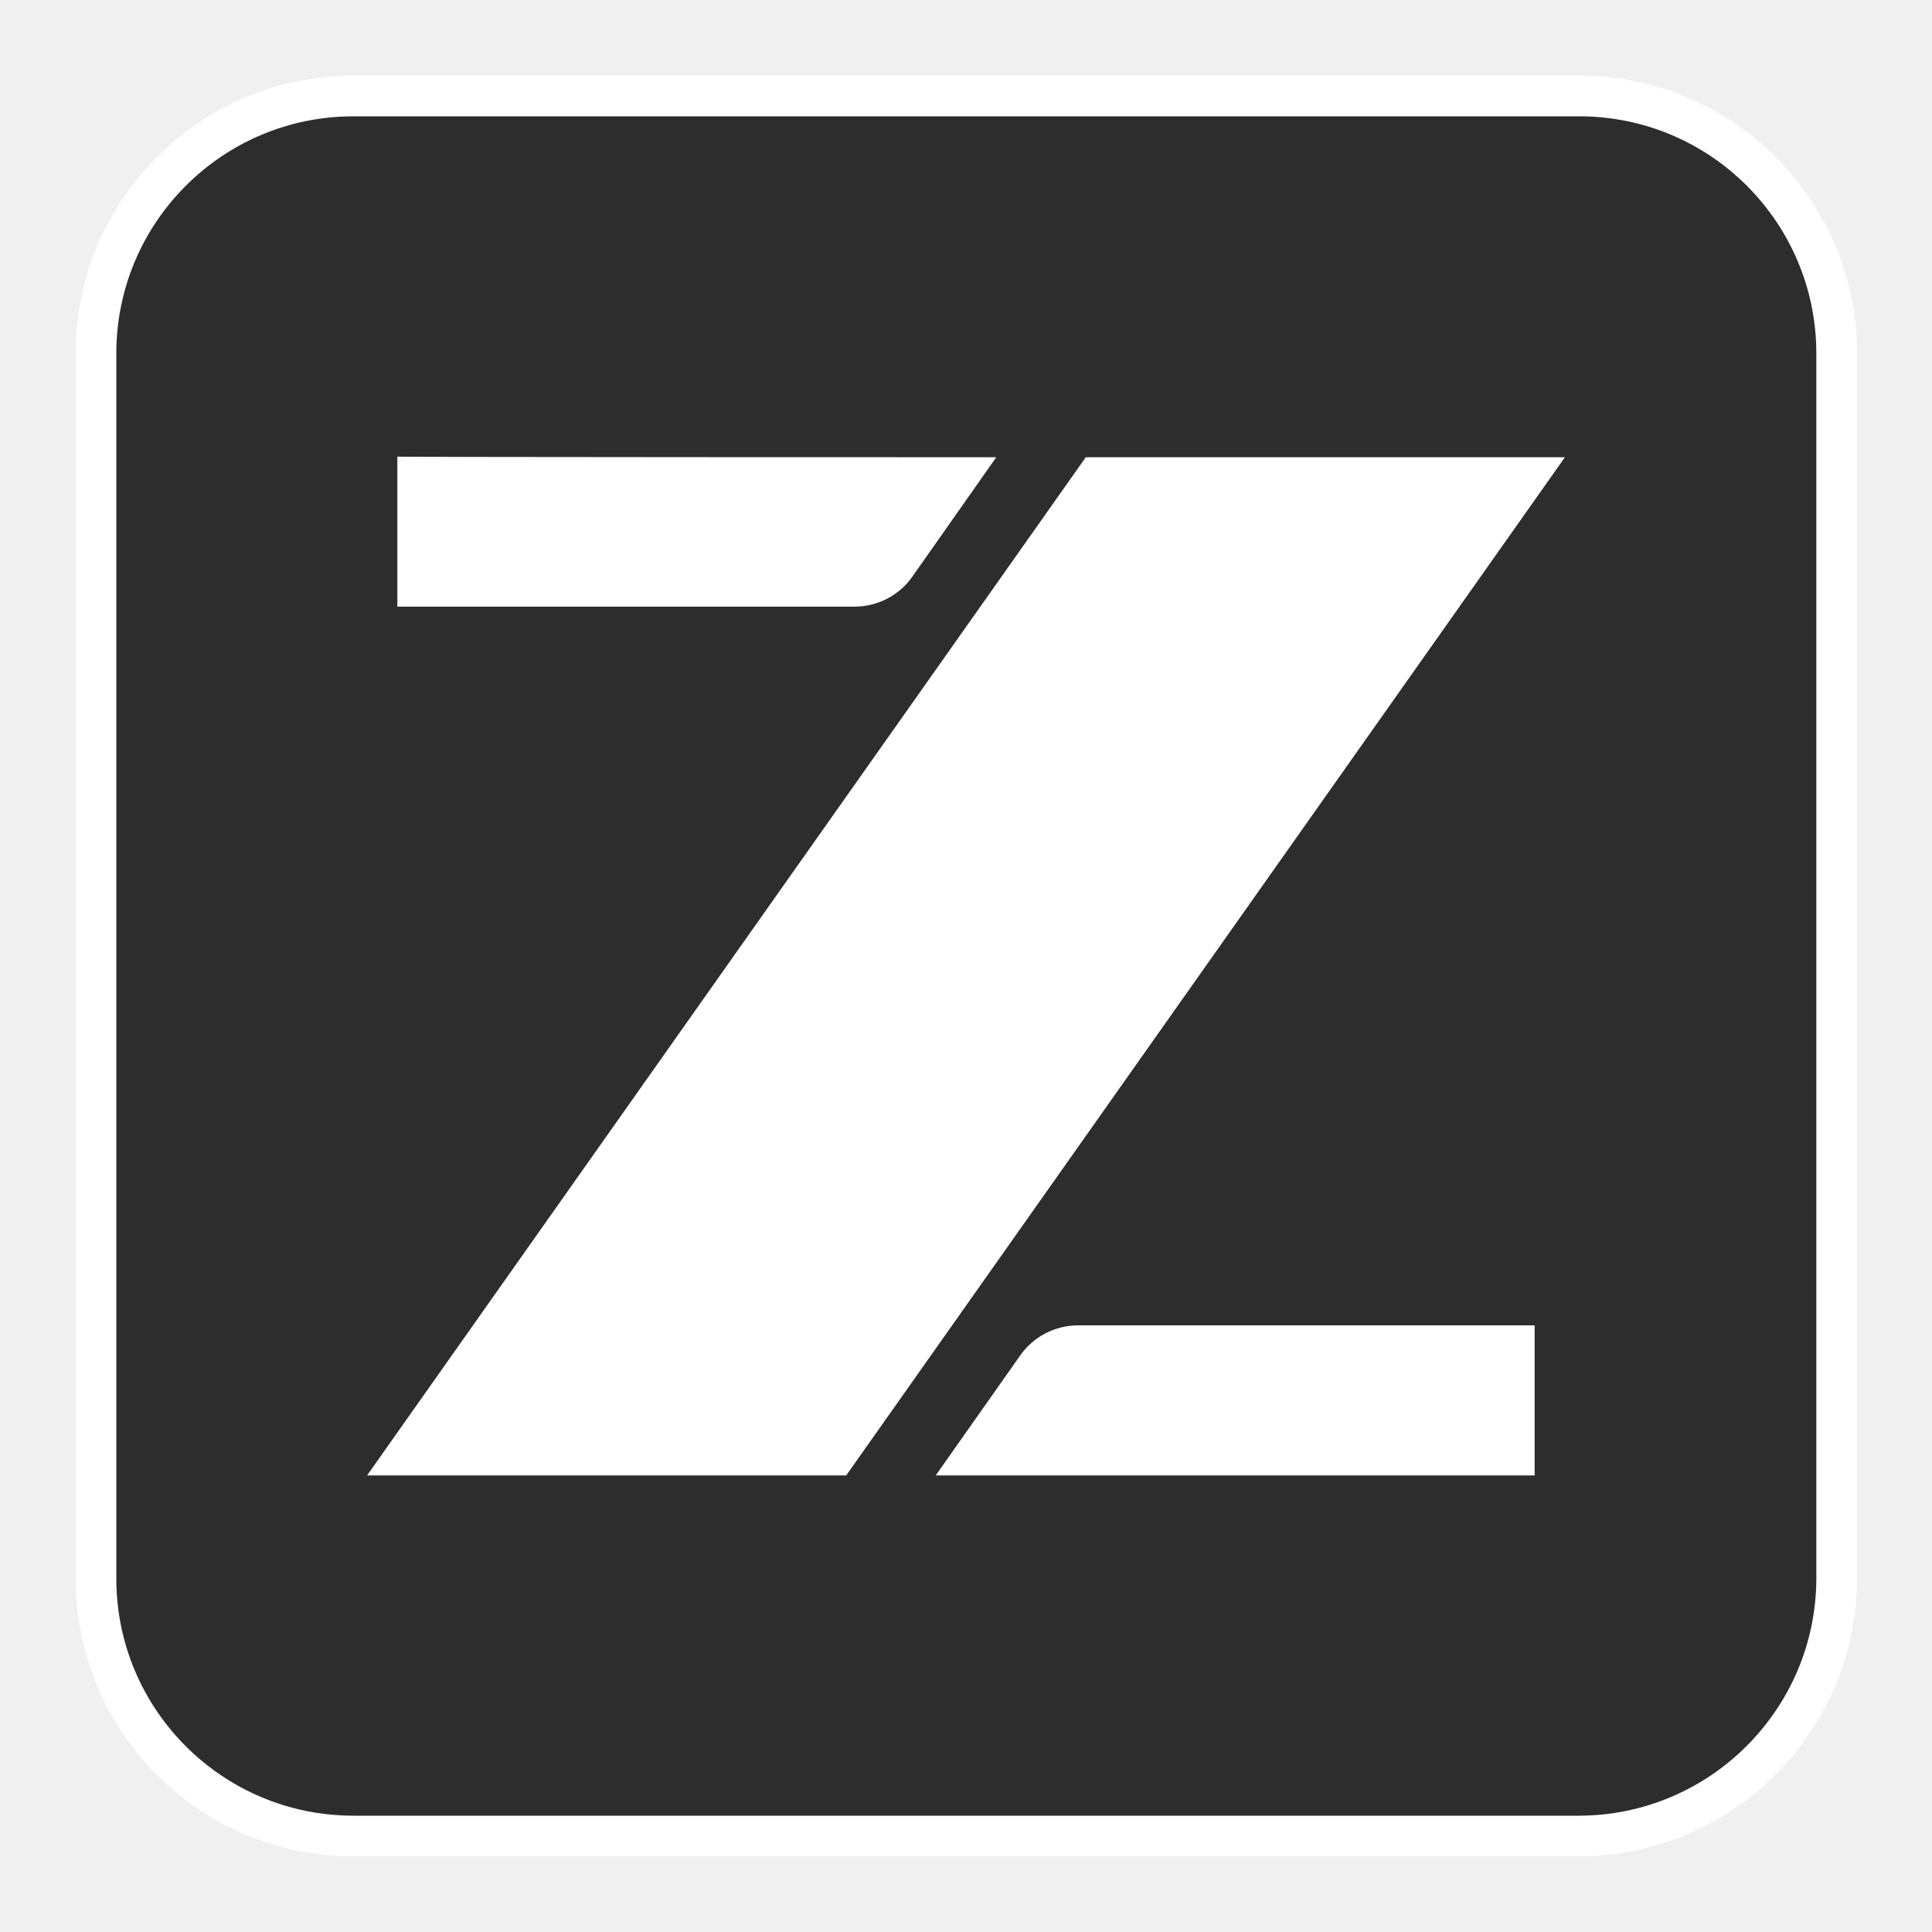
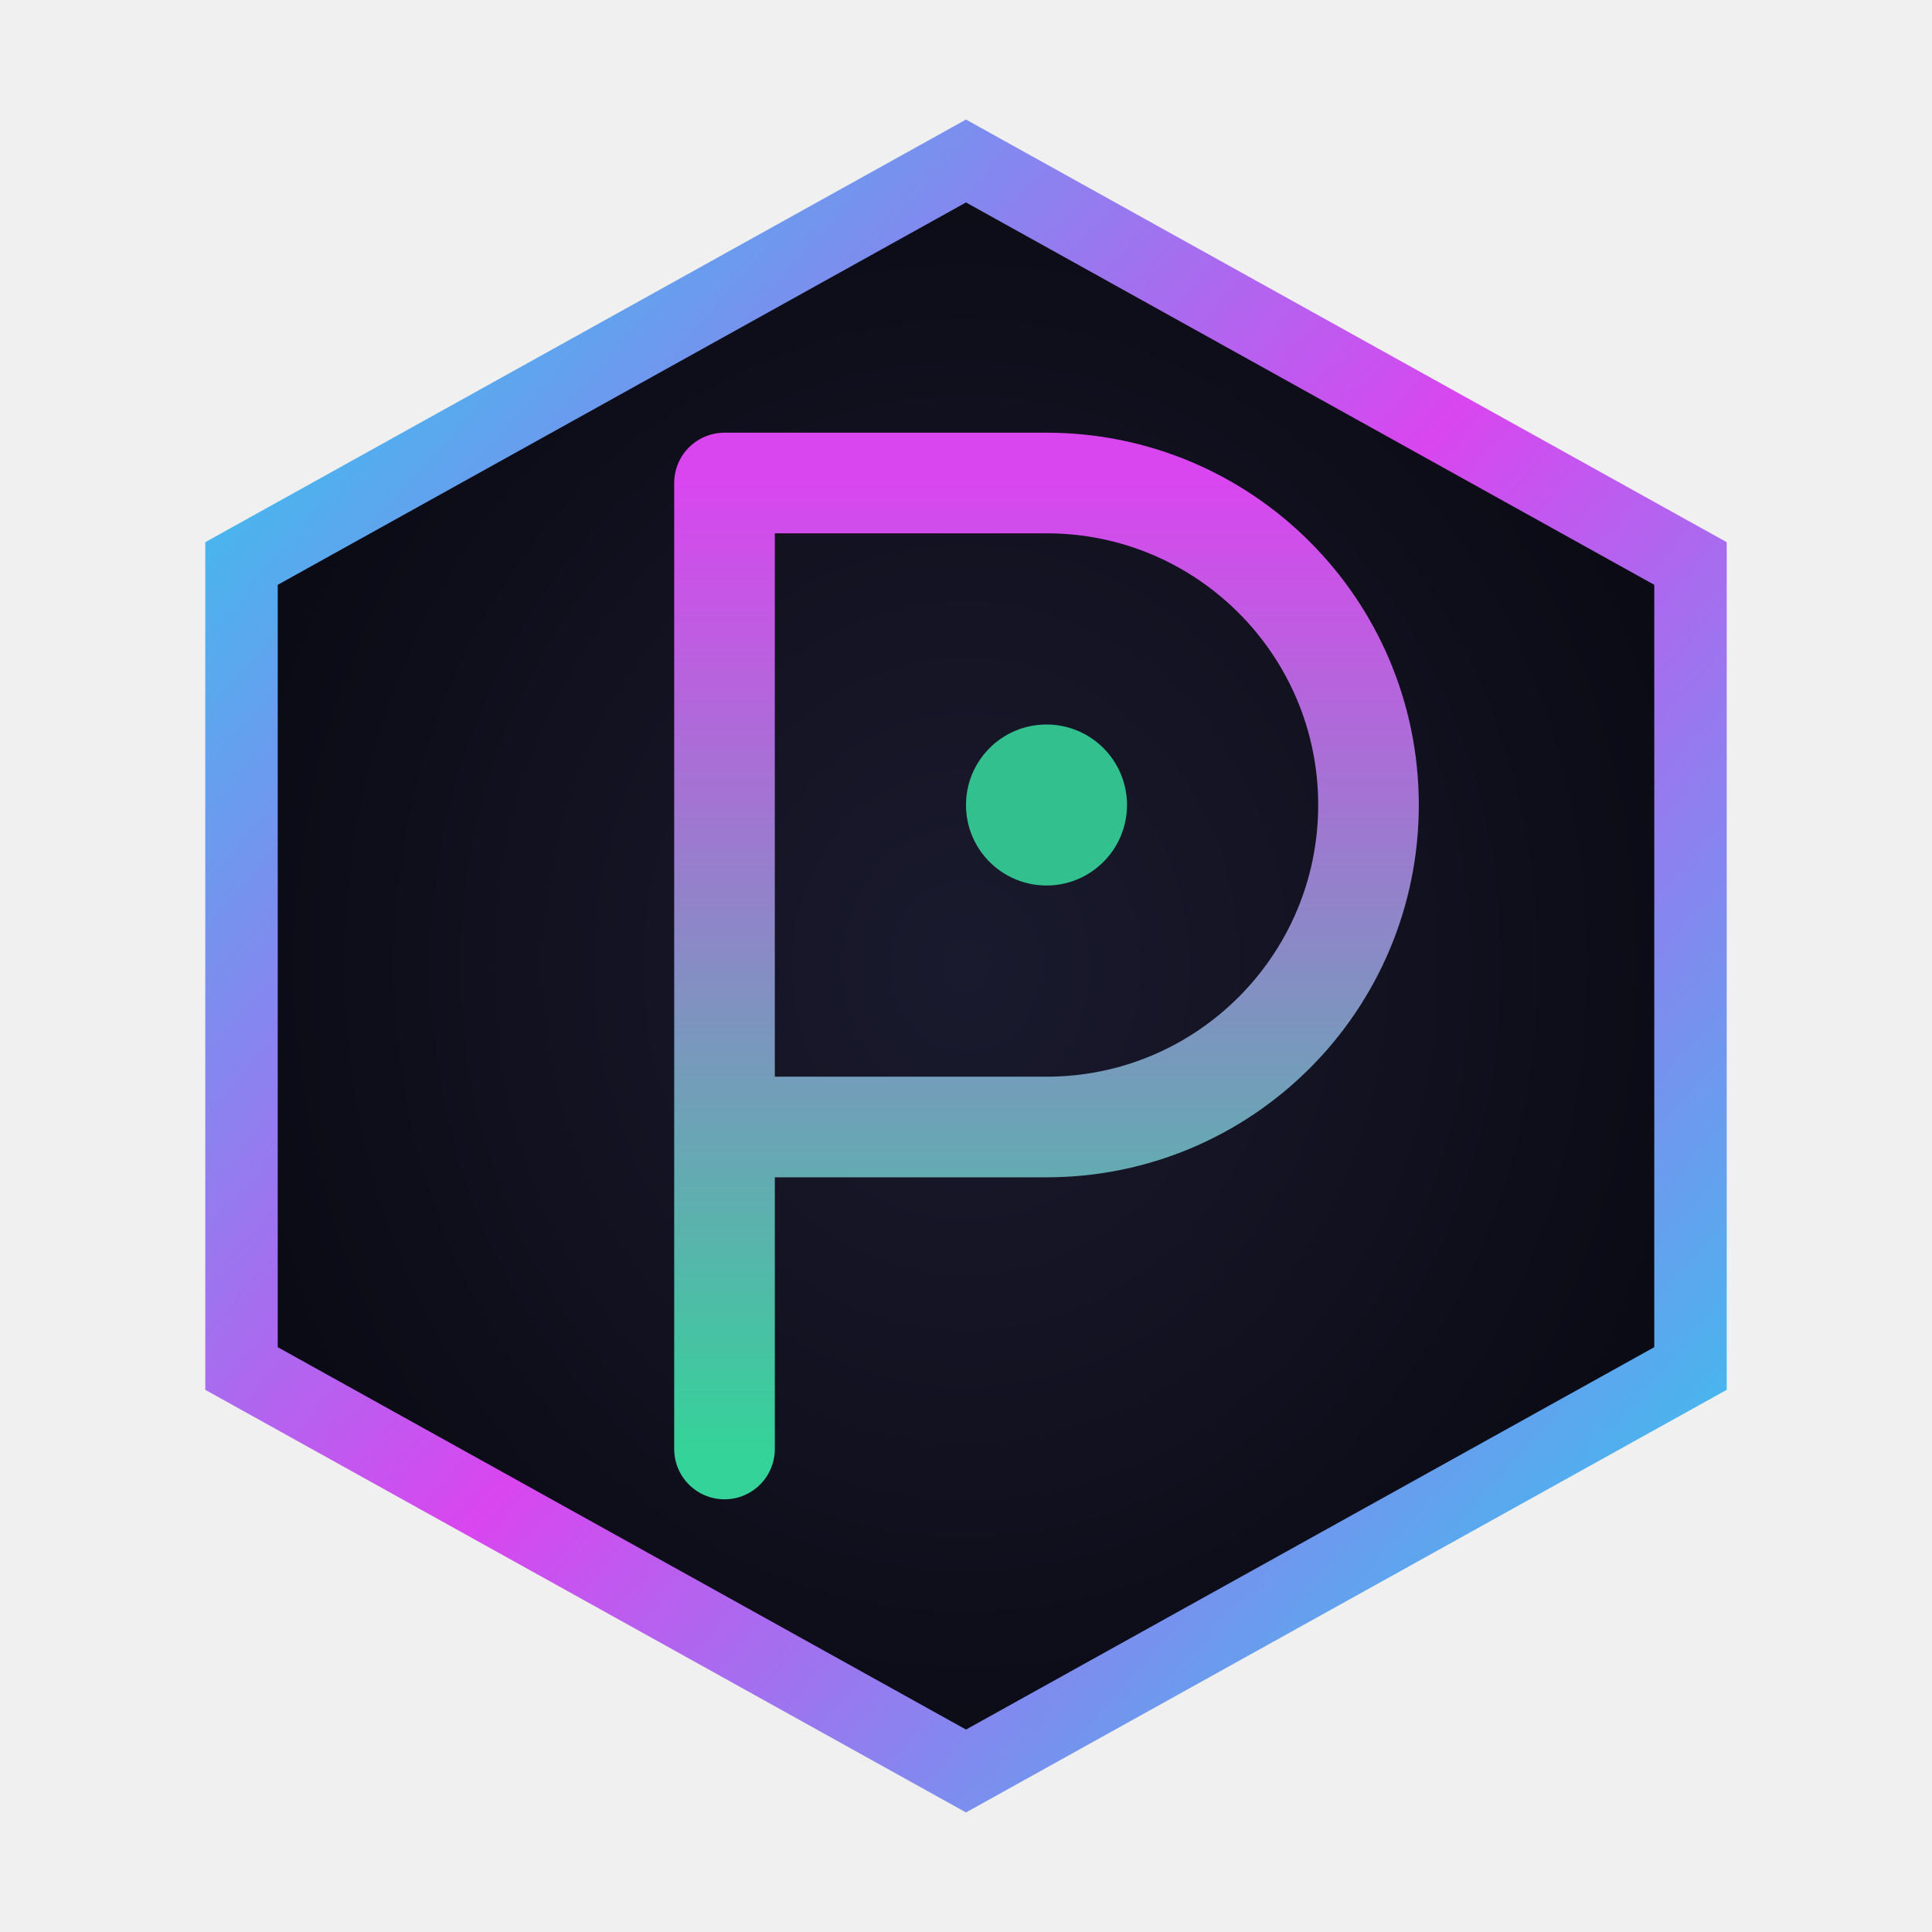
- <svg xmlns="http://www.w3.org/2000/svg" version="1.1" x="0px" y="0px" viewBox="0 0 30 30" style="enable-background:new 0 0 30 30;" xml:space="preserve">
+ <svg xmlns="http://www.w3.org/2000/svg" viewBox="0 0 48 48" fill="none">
  <defs>
-     <style type="text/css">
-     .st194{fill:#2D2D2D;stroke:#FFFFFF;stroke-width:0.632;stroke-miterlimit:10;}
-     .st23{fill:#FFFFFF;}
- 
-     .z-breathe {
-       animation: breathe 2.5s ease-in-out infinite;
-     }
- 
-     @keyframes breathe {
-       0%, 100% { opacity: 0.7; }
-       50% { opacity: 1; }
-     }
-   </style>
+     <linearGradient id="hexGrad" x1="0%" y1="0%" x2="100%" y2="100%">
+       <stop offset="0%" stop-color="#22d3ee" />
+       <stop offset="50%" stop-color="#d946ef" />
+       <stop offset="100%" stop-color="#22d3ee" />
+     </linearGradient>
+     <linearGradient id="pGrad" x1="0%" y1="0%" x2="0%" y2="100%">
+       <stop offset="0%" stop-color="#d946ef" />
+       <stop offset="100%" stop-color="#34d399" />
+     </linearGradient>
+     <radialGradient id="bgGrad" cx="50%" cy="50%" r="55%">
+       <stop offset="0%" stop-color="#1a1a2e" />
+       <stop offset="100%" stop-color="#0a0a14" />
+     </radialGradient>
  </defs>
-   <g>
-     <path class="st194" d="M24.51,28.51H5.49c-2.21,0-4-1.79-4-4V5.49c0-2.21,1.79-4,4-4h19.03c2.21,0,4,1.79,4,4v19.03     C28.51,26.72,26.72,28.51,24.51,28.51z" />
-     <g class="z-breathe">
-       <path class="st23" d="M15.47,7.1l-1.3,1.85c-0.2,0.29-0.54,0.47-0.9,0.47h-7.1V7.09C6.16,7.1,15.47,7.1,15.47,7.1z" />
-       <polygon class="st23" points="24.3,7.1 13.14,22.91 5.7,22.91 16.86,7.1" />
-       <path class="st23" d="M14.53,22.91l1.31-1.86c0.2-0.29,0.54-0.47,0.9-0.47h7.09v2.33H14.53z" />
-     </g>
-   </g>
+   <path d="M24 4L42 14V34L24 44L6 34V14L24 4Z" fill="url(#bgGrad)" />
+   <path d="M24 4L42 14V34L24 44L6 34V14L24 4Z" stroke="url(#hexGrad)" stroke-width="1.8" fill="none" />
+   <path d="M18 36V12H26C30.418 12 34 15.582 34 20C34 24.418 30.418 28 26 28H18" stroke="url(#pGrad)" stroke-width="2.5" stroke-linecap="round" stroke-linejoin="round" fill="none" />
+   <circle cx="26" cy="20" r="2" fill="#34d399" opacity="0.9" />
</svg>
